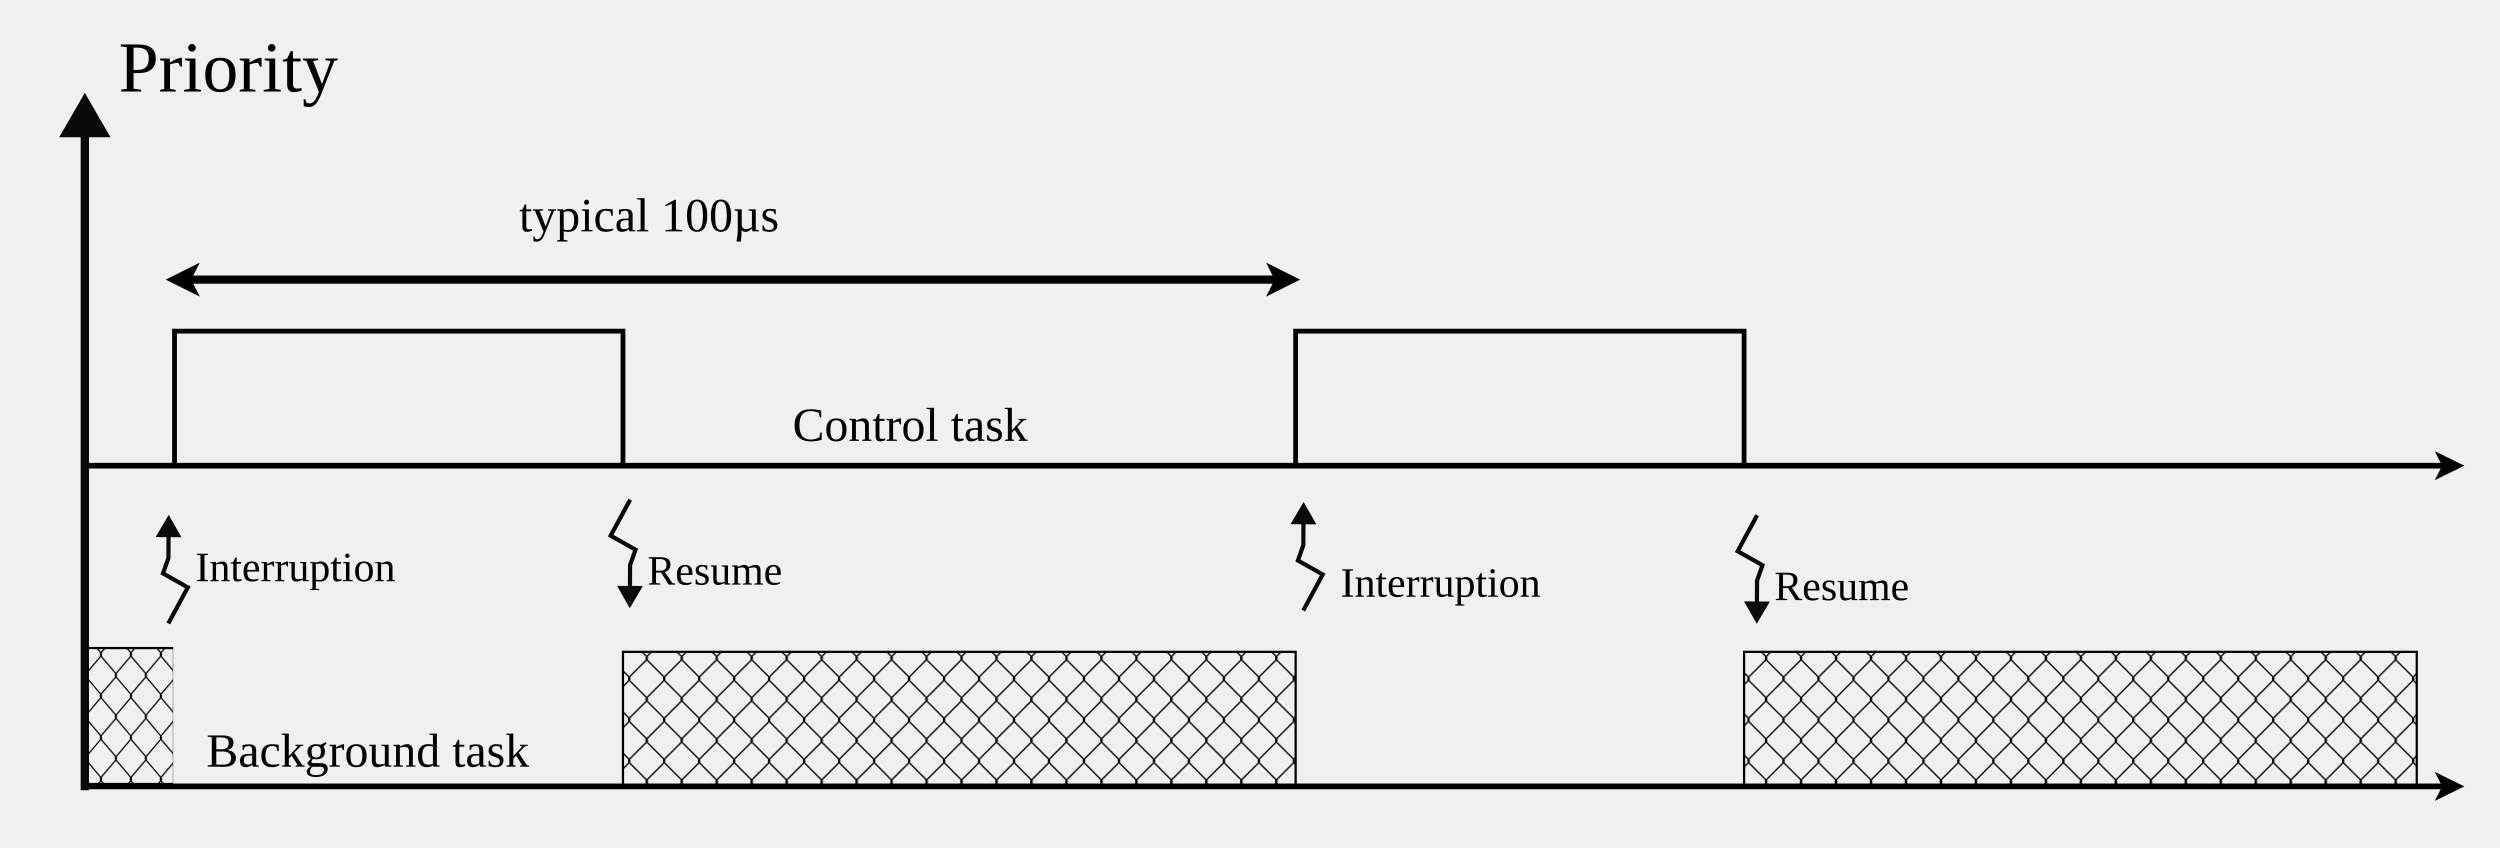
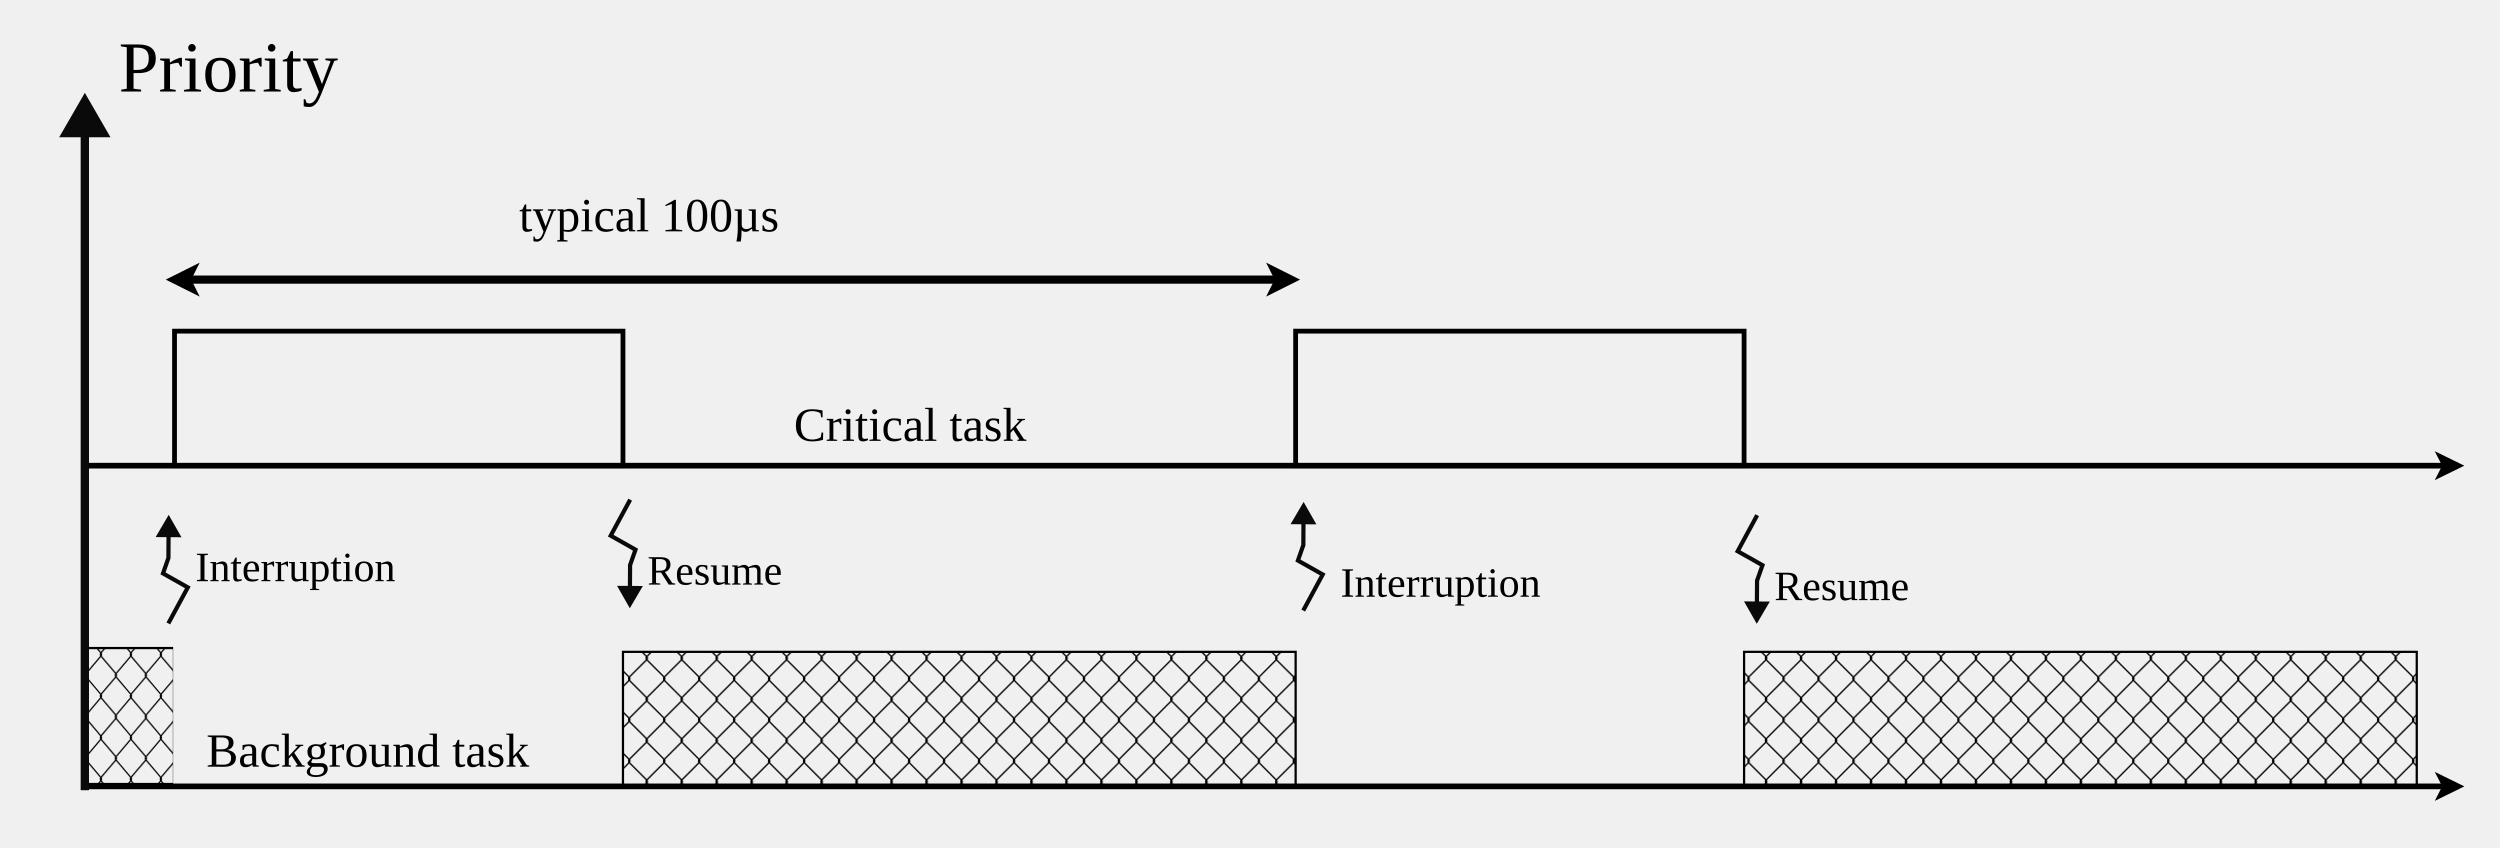
<svg xmlns="http://www.w3.org/2000/svg" xmlns:xlink="http://www.w3.org/1999/xlink" width="295mm" height="100mm" viewBox="0 0 295 100" version="1.1" id="svg1">
  <defs id="defs1">
    <linearGradient id="linearGradient8">
      <stop style="stop-color:#000000;stop-opacity:1;" offset="0" id="stop8" />
      <stop style="stop-color:#000000;stop-opacity:0;" offset="1" id="stop9" />
    </linearGradient>
    <marker style="overflow:visible" id="marker8" refX="0" refY="0" orient="auto-start-reverse" markerWidth="1" markerHeight="1" viewBox="0 0 1 1" preserveAspectRatio="xMidYMid">
      <path transform="scale(0.5)" style="fill:context-stroke;fill-rule:evenodd;stroke:context-stroke;stroke-width:1pt" d="M 5.77,0 -2.88,5 V -5 Z" id="path8" />
    </marker>
    <pattern xlink:href="#pattern6" preserveAspectRatio="none" id="pattern7" patternTransform="scale(2,0.3)" x="0" y="0" />
    <pattern patternUnits="userSpaceOnUse" width="52" height="61.14" id="pattern6" patternTransform="scale(0.3,0.3)" preserveAspectRatio="xMidYMid" style="fill:#000000">
      <path id="path6" style="stroke:none" d="m 31.437,0 7.258,7.258 c -0.88,1.331 -0.879,3.016 10e-7,4.348 L 26.072,24.229 14,36.301 0,22.303 v 2.828 l 12.641,12.641 c -0.899,1.341 -0.899,3.116 0,4.457 L 0,54.869 v 2.828 l 14,-14 17.443,17.443 2.828,10e-7 -18.912,-18.912 c 0.898,-1.341 0.898,-3.116 0,-4.457 L 27.488,25.643 40,13.129 l 12,12 L 52,22.301 41.303,11.605 c 0.88,-1.332 0.88,-3.016 0,-4.348 L 48.561,0 H 45.732 L 40,5.732 34.268,0 Z M 52,54.869 l -6.271,6.271 2.828,0 L 52,57.697 Z" />
    </pattern>
    <marker style="overflow:visible" id="Triangle" refX="0" refY="0" orient="auto-start-reverse" markerWidth="1" markerHeight="1" viewBox="0 0 1 1" preserveAspectRatio="xMidYMid">
      <path transform="scale(0.5)" style="fill:context-stroke;fill-rule:evenodd;stroke:context-stroke;stroke-width:1pt" d="M 5.77,0 -2.88,5 V -5 Z" id="path135" />
    </marker>
    <pattern xlink:href="#pattern4" preserveAspectRatio="xMidYMid" id="pattern5" patternTransform="scale(0.3)" />
    <pattern patternUnits="userSpaceOnUse" width="52" height="61.14" id="pattern4" patternTransform="scale(0.3,0.3)" preserveAspectRatio="xMidYMid" style="fill:#000000">
      <path id="path3" style="stroke:none" d="m 31.437,0 7.258,7.258 c -0.88,1.331 -0.879,3.016 10e-7,4.348 L 26.072,24.229 14,36.301 0,22.303 v 2.828 l 12.641,12.641 c -0.899,1.341 -0.899,3.116 0,4.457 L 0,54.869 v 2.828 l 14,-14 17.443,17.443 2.828,10e-7 -18.912,-18.912 c 0.898,-1.341 0.898,-3.116 0,-4.457 L 27.488,25.643 40,13.129 l 12,12 L 52,22.301 41.303,11.605 c 0.88,-1.332 0.88,-3.016 0,-4.348 L 48.561,0 H 45.732 L 40,5.732 34.268,0 Z M 52,54.869 l -6.271,6.271 2.828,0 L 52,57.697 Z" />
    </pattern>
    <pattern xlink:href="#WireFence" preserveAspectRatio="xMidYMid" id="pattern2" patternTransform="scale(0.3)" x="0" y="0" />
    <pattern patternUnits="userSpaceOnUse" width="52" height="61.14" id="WireFence" patternTransform="scale(0.3,0.3)" preserveAspectRatio="xMidYMid" style="fill:#000000">
      <path id="rect9" style="stroke:none" d="m 31.437,0 7.258,7.258 c -0.88,1.331 -0.879,3.016 10e-7,4.348 L 26.072,24.229 14,36.301 0,22.303 v 2.828 l 12.641,12.641 c -0.899,1.341 -0.899,3.116 0,4.457 L 0,54.869 v 2.828 l 14,-14 17.443,17.443 2.828,10e-7 -18.912,-18.912 c 0.898,-1.341 0.898,-3.116 0,-4.457 L 27.488,25.643 40,13.129 l 12,12 L 52,22.301 41.303,11.605 c 0.88,-1.332 0.88,-3.016 0,-4.348 L 48.561,0 H 45.732 L 40,5.732 34.268,0 Z M 52,54.869 l -6.271,6.271 2.828,0 L 52,57.697 Z" />
    </pattern>
    <pattern patternUnits="userSpaceOnUse" width="52" height="61.14" id="pattern4-6" patternTransform="scale(0.3,0.3)" preserveAspectRatio="xMidYMid" style="fill:#000000">
      <path id="path3-2" style="stroke:none" d="m 31.437,0 7.258,7.258 c -0.88,1.331 -0.879,3.016 10e-7,4.348 L 26.072,24.229 14,36.301 0,22.303 v 2.828 l 12.641,12.641 c -0.899,1.341 -0.899,3.116 0,4.457 L 0,54.869 v 2.828 l 14,-14 17.443,17.443 2.828,10e-7 -18.912,-18.912 c 0.898,-1.341 0.898,-3.116 0,-4.457 L 27.488,25.643 40,13.129 l 12,12 L 52,22.301 41.303,11.605 c 0.88,-1.332 0.88,-3.016 0,-4.348 L 48.561,0 H 45.732 L 40,5.732 34.268,0 Z M 52,54.869 l -6.271,6.271 2.828,0 L 52,57.697 Z" />
    </pattern>
    <pattern xlink:href="#pattern4-6" preserveAspectRatio="xMidYMid" id="pattern1" patternTransform="scale(0.3)" />
    <linearGradient xlink:href="#linearGradient8" id="linearGradient9" x1="2.264" y1="33.988" x2="50.877" y2="33.988" gradientUnits="userSpaceOnUse" gradientTransform="translate(11.17546,1.362535)" />
    <marker style="overflow:visible" id="marker8-3" refX="0" refY="0" orient="auto-start-reverse" markerWidth="1" markerHeight="1" viewBox="0 0 1 1" preserveAspectRatio="xMidYMid">
      <path transform="scale(0.5)" style="fill:context-stroke;fill-rule:evenodd;stroke:context-stroke;stroke-width:1pt" d="M 5.77,0 -2.88,5 V -5 Z" id="path8-6" />
    </marker>
    <marker style="overflow:visible" id="marker8-7" refX="0" refY="0" orient="auto-start-reverse" markerWidth="1" markerHeight="1" viewBox="0 0 1 1" preserveAspectRatio="xMidYMid">
      <path transform="scale(0.5)" style="fill:context-stroke;fill-rule:evenodd;stroke:context-stroke;stroke-width:1pt" d="M 5.77,0 -2.88,5 V -5 Z" id="path8-5" />
    </marker>
    <marker style="overflow:visible" id="marker8-7-9" refX="0" refY="0" orient="auto-start-reverse" markerWidth="1" markerHeight="1" viewBox="0 0 1 1" preserveAspectRatio="xMidYMid">
      <path transform="scale(0.5)" style="fill:context-stroke;fill-rule:evenodd;stroke:context-stroke;stroke-width:1pt" d="M 5.77,0 -2.88,5 V -5 Z" id="path8-5-3" />
    </marker>
  </defs>
  <g id="layer1">
    <g id="g24" transform="matrix(0.2803324,0,0,0.2744002,-15.22193,-77.03625)" style="stroke-width:2.441;stroke-dasharray:none">
      <path d="m 90,481 h 993.63" fill="none" stroke="#000000" stroke-miterlimit="10" pointer-events="stroke" id="path23" style="stroke-width:2.441;stroke-dasharray:none" />
      <path d="m 1088.88,481 -7,3.5 1.75,-3.5 -1.75,-3.5 z" fill="#000000" stroke="#000000" stroke-miterlimit="10" pointer-events="all" id="path24" style="stroke-width:2.441;stroke-dasharray:none" />
    </g>
    <g id="g25" transform="matrix(0.2645833,0,0,0.2645833,-3.218825,-72.31432)" style="fill:none;stroke-width:2.135;stroke-dasharray:none">
      <rect x="90" y="421" width="200" height="60" fill="#ffffff" stroke="#000000" pointer-events="all" id="rect24" style="fill:none;stroke-width:2.135;stroke-dasharray:none" />
    </g>
    <g id="g26" transform="matrix(0.2645833,0,0,0.2645833,-3.218825,-72.31432)" style="fill:none;stroke-width:2.135;stroke-dasharray:none">
      <rect x="590" y="421" width="200" height="60" fill="#ffffff" stroke="#000000" pointer-events="all" id="rect25" style="fill:none;stroke-width:2.135;stroke-dasharray:none" />
    </g>
    <g id="g27" transform="matrix(0.2645833,0,0,0.2645833,-3.218825,-8.012857)" style="fill:url(#pattern5);fill-opacity:1">
      <rect x="290" y="321" width="300" height="60" fill="#ffffff" stroke="#000000" pointer-events="all" id="rect26" style="fill:url(#pattern5);fill-opacity:1" />
    </g>
    <g id="g27-2" transform="matrix(0.03401072,0,0,0.2674036,0.347373,-9.365926)" style="fill:url(#pattern7);fill-opacity:1">
      <rect x="290" y="321" width="300" height="60" fill="#ffffff" stroke="#000000" pointer-events="all" id="rect26-7" style="fill:url(#pattern7);fill-opacity:1" />
    </g>
    <g id="g28" transform="matrix(0.2645833,0,0,0.2645833,-3.218825,-8.012857)" style="fill:url(#pattern2);fill-opacity:1">
      <rect x="790" y="321" width="300" height="60" fill="#ffffff" stroke="#000000" pointer-events="all" id="rect27" style="fill:url(#pattern2);fill-opacity:1" />
    </g>
    <g id="g29" transform="matrix(0.2645833,0,0,0.2645833,-3.218825,-72.31432)">
      <rect x="20" y="436" width="60" height="30" fill="none" stroke="none" pointer-events="all" id="rect28" />
    </g>
    <g id="g32" transform="matrix(0.2645833,0,0,0.2645833,-3.218825,-8.012857)">
      <rect x="20" y="341" width="60" height="30" fill="none" stroke="none" pointer-events="all" id="rect31" />
    </g>
    <g id="g36" transform="matrix(0.2645833,0,0,0.2645833,-3.475183,-98.23828)" style="stroke-width:3.647;stroke-dasharray:none">
      <path d="M 96.37,496 H 583.63" fill="none" stroke="#000000" stroke-miterlimit="10" pointer-events="stroke" id="path34" style="stroke-width:3.647;stroke-dasharray:none" />
      <path d="m 91.12,496 7,-3.5 -1.75,3.5 1.75,3.5 z" fill="#000000" stroke="#000000" stroke-miterlimit="10" pointer-events="all" id="path35" style="stroke-width:3.647;stroke-dasharray:none" />
      <path d="m 588.88,496 -7,3.5 1.75,-3.5 -1.75,-3.5 z" fill="#000000" stroke="#000000" stroke-miterlimit="10" pointer-events="all" id="path36" style="stroke-width:3.647;stroke-dasharray:none" />
    </g>
    <g id="g37" transform="matrix(0.2645833,0,0,0.2645833,-3.218825,-103.9338)">
      <rect x="220" y="496" width="190" height="30" fill="none" stroke="none" pointer-events="all" id="rect36" />
    </g>
    <g id="g40" transform="matrix(0.2803337,0,0,0.2749053,-15.21969,-11.94552)" style="stroke-width:2.442;stroke-dasharray:none">
      <path d="m 90,381 h 993.63" fill="none" stroke="#000000" stroke-miterlimit="10" pointer-events="stroke" id="path39" style="stroke-width:2.442;stroke-dasharray:none" />
      <path d="m 1088.88,381 -7,3.5 1.75,-3.5 -1.75,-3.5 z" fill="#000000" stroke="#000000" stroke-miterlimit="10" pointer-events="all" id="path40" style="stroke-width:2.442;stroke-dasharray:none" />
    </g>
    <path style="fill:none;stroke:#0a0a0a;stroke-width:0.984;stroke-miterlimit:3.8;stroke-dasharray:none;marker-end:url(#Triangle)" d="M 10.01,93.246 V 14.45" id="path5" />
    <text xml:space="preserve" style="font-size:8.467px;text-align:center;text-anchor:middle;fill:#000000;fill-opacity:1;stroke:#0a0a0a;stroke-width:0;stroke-miterlimit:3.8;stroke-dasharray:none" x="32.237" y="10.799" id="text5">
      <tspan id="tspan5" style="fill:#000000;fill-opacity:1;stroke-width:0;stroke-dasharray:none" x="32.237" y="10.799">Priority</tspan>
    </text>
    <path style="fill:none;fill-opacity:1;stroke:#0a0a0a;stroke-width:0.495;stroke-miterlimit:3.8;stroke-dasharray:none;marker-end:url(#marker8)" d="m 19.861,73.565 2.3,-4.25 -2.927,-1.652 0.639,-1.82 0.022,-3.335" id="path7" />
    <path style="fill:none;fill-opacity:1;stroke:#0a0a0a;stroke-width:0.495;stroke-miterlimit:3.8;stroke-dasharray:none;marker-end:url(#marker8-7)" d="m 74.362,58.959 -2.3,4.25 2.927,1.652 -0.639,1.82 -0.022,3.335" id="path7-5" />
    <text xml:space="preserve" style="font-size:4.939px;text-align:center;text-anchor:middle;fill:#000000;fill-opacity:1;stroke:#0a0a0a;stroke-width:0;stroke-miterlimit:3.8;stroke-dasharray:none" x="37.95" y="68.579" id="text8">
      <tspan id="tspan8" style="font-size:4.939px;fill:#000000;fill-opacity:1;stroke-width:0;stroke-dasharray:none" x="37.95" y="68.579">Interruption</tspan>
    </text>
    <text xml:space="preserve" style="font-size:4.939px;text-align:center;text-anchor:middle;fill:#000000;fill-opacity:1;stroke:#0a0a0a;stroke-width:0;stroke-miterlimit:3.8;stroke-dasharray:none" x="88.674" y="68.982" id="text8-1">
      <tspan id="tspan8-2" style="font-size:4.939px;fill:#000000;fill-opacity:1;stroke-width:0;stroke-dasharray:none" x="88.674" y="68.982">Resume</tspan>
      <tspan style="font-size:4.939px;fill:#000000;fill-opacity:1;stroke-width:0;stroke-dasharray:none" x="88.674" y="75.156" id="tspan6" />
    </text>
    <path style="fill:none;fill-opacity:1;stroke:#0a0a0a;stroke-width:0.495;stroke-miterlimit:3.8;stroke-dasharray:none;marker-end:url(#marker8-7-9)" d="m 207.345,60.794 -2.3,4.25 2.927,1.652 -0.639,1.82 -0.022,3.335" id="path7-5-0" />
    <text xml:space="preserve" style="font-size:4.939px;text-align:center;text-anchor:middle;fill:#000000;fill-opacity:1;stroke:#0a0a0a;stroke-width:0;stroke-miterlimit:3.8;stroke-dasharray:none" x="221.656" y="70.817" id="text8-1-6">
      <tspan id="tspan8-2-2" style="font-size:4.939px;fill:#000000;fill-opacity:1;stroke-width:0;stroke-dasharray:none" x="221.656" y="70.817">Resume</tspan>
      <tspan style="font-size:4.939px;fill:#000000;fill-opacity:1;stroke-width:0;stroke-dasharray:none" x="221.656" y="76.991" id="tspan6-6" />
    </text>
    <path style="fill:none;fill-opacity:1;stroke:#0a0a0a;stroke-width:0.495;stroke-miterlimit:3.8;stroke-dasharray:none;marker-end:url(#marker8-3)" d="m 153.781,72.043 2.3,-4.25 -2.927,-1.652 0.639,-1.82 0.022,-3.335" id="path7-6" />
    <text xml:space="preserve" style="font-size:4.939px;text-align:center;text-anchor:middle;fill:#000000;fill-opacity:1;stroke:#0a0a0a;stroke-width:0;stroke-miterlimit:3.8;stroke-dasharray:none" x="173.079" y="70.414" id="text8-2">
      <tspan id="tspan8-6" style="font-size:4.939px;fill:#000000;fill-opacity:1;stroke-width:0;stroke-dasharray:none" x="173.079" y="70.414">Interruption</tspan>
    </text>
    <text xml:space="preserve" style="font-size:5.644px;text-align:center;text-anchor:middle;fill:#000000;stroke:#0a0a0a;stroke-width:0;stroke-miterlimit:3.8;stroke-dasharray:none" x="80.125" y="27.3" id="text1">
      <tspan id="tspan1" style="font-size:5.644px;fill:#000000;fill-opacity:1;stroke-width:0;stroke-dasharray:none" x="80.125" y="27.3">typical 100µs</tspan>
    </text>
    <text xml:space="preserve" style="font-size:5.644px;text-align:center;text-anchor:middle;fill:#000000;fill-opacity:1;stroke:#0a0a0a;stroke-width:0;stroke-miterlimit:3.8;stroke-dasharray:none" x="112.333" y="52.021" id="text2">
-       <tspan id="tspan2" style="stroke-width:0" x="112.333" y="52.021">Control task</tspan>
+       <tspan id="tspan2" style="stroke-width:0" x="112.333" y="52.021">Critical task</tspan>
      <tspan style="stroke-width:0" x="112.333" y="59.077" id="tspan3" />
    </text>
    <text xml:space="preserve" style="font-size:5.644px;text-align:center;text-anchor:middle;fill:#000000;fill-opacity:1;stroke:#0a0a0a;stroke-width:0;stroke-miterlimit:3.8;stroke-dasharray:none" x="46.925" y="90.467" id="text4">
      <tspan id="tspan4" style="stroke-width:0" x="46.925" y="90.467">Background task</tspan>
    </text>
  </g>
</svg>
